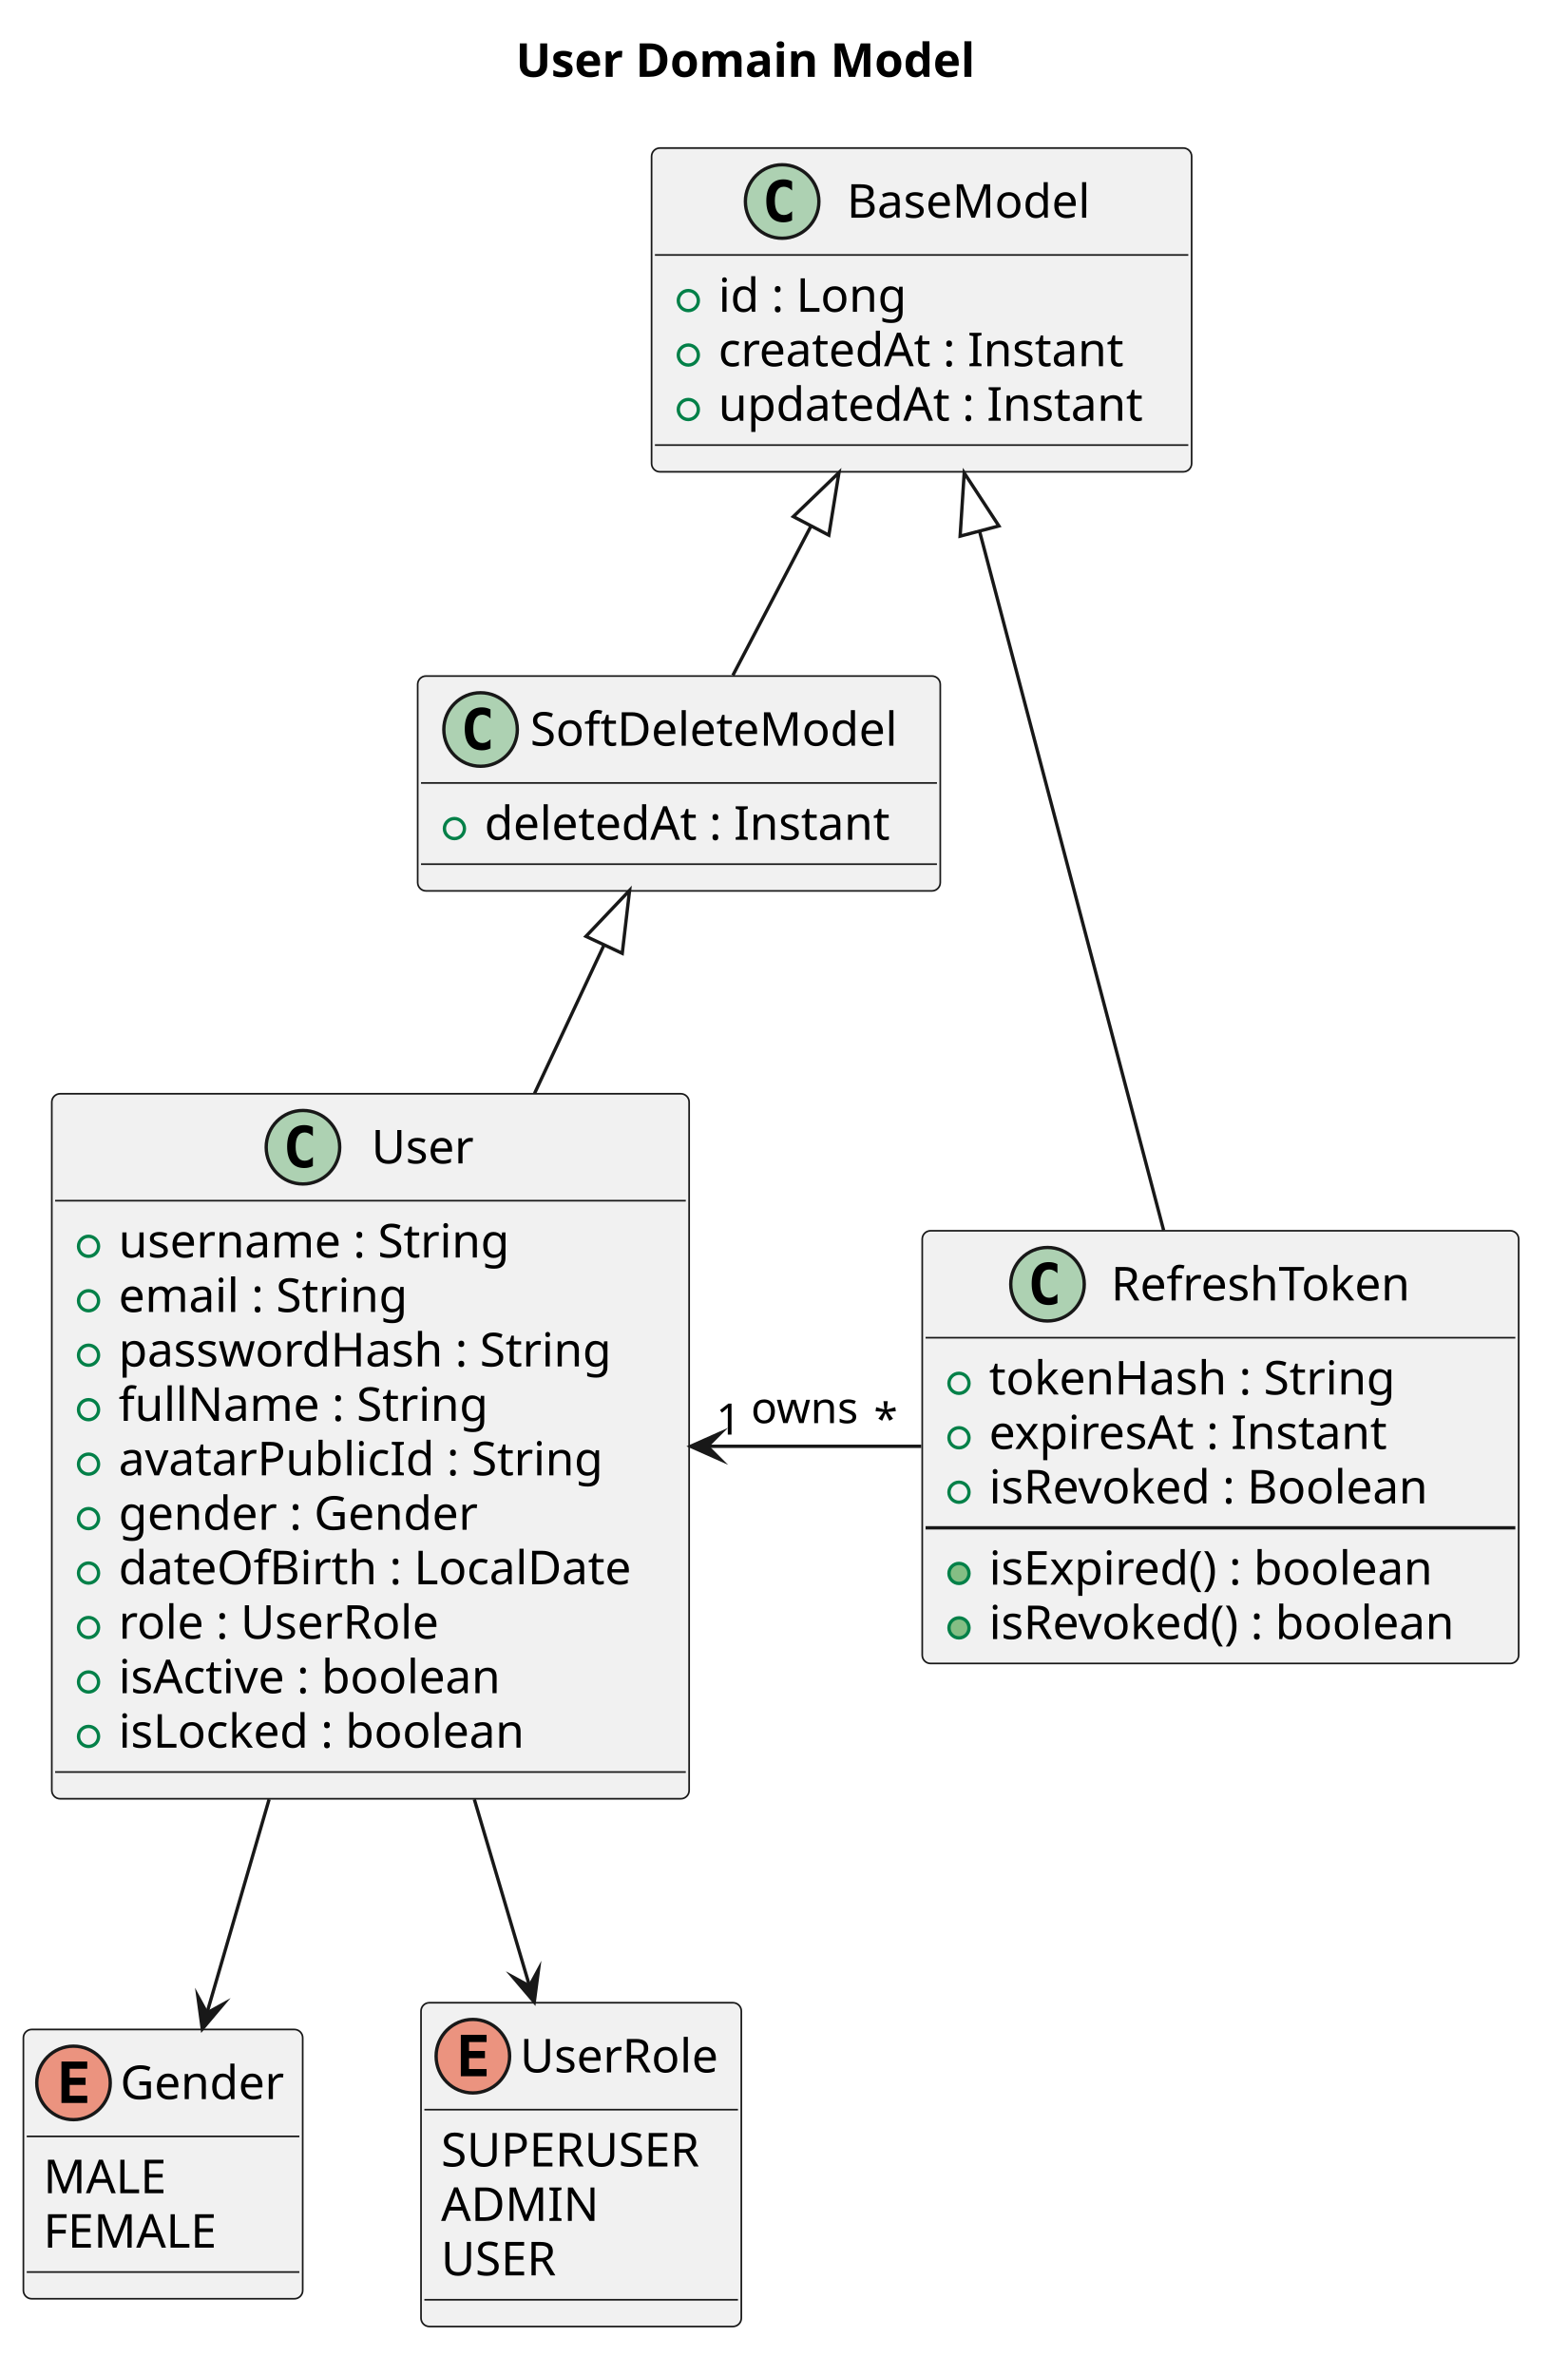
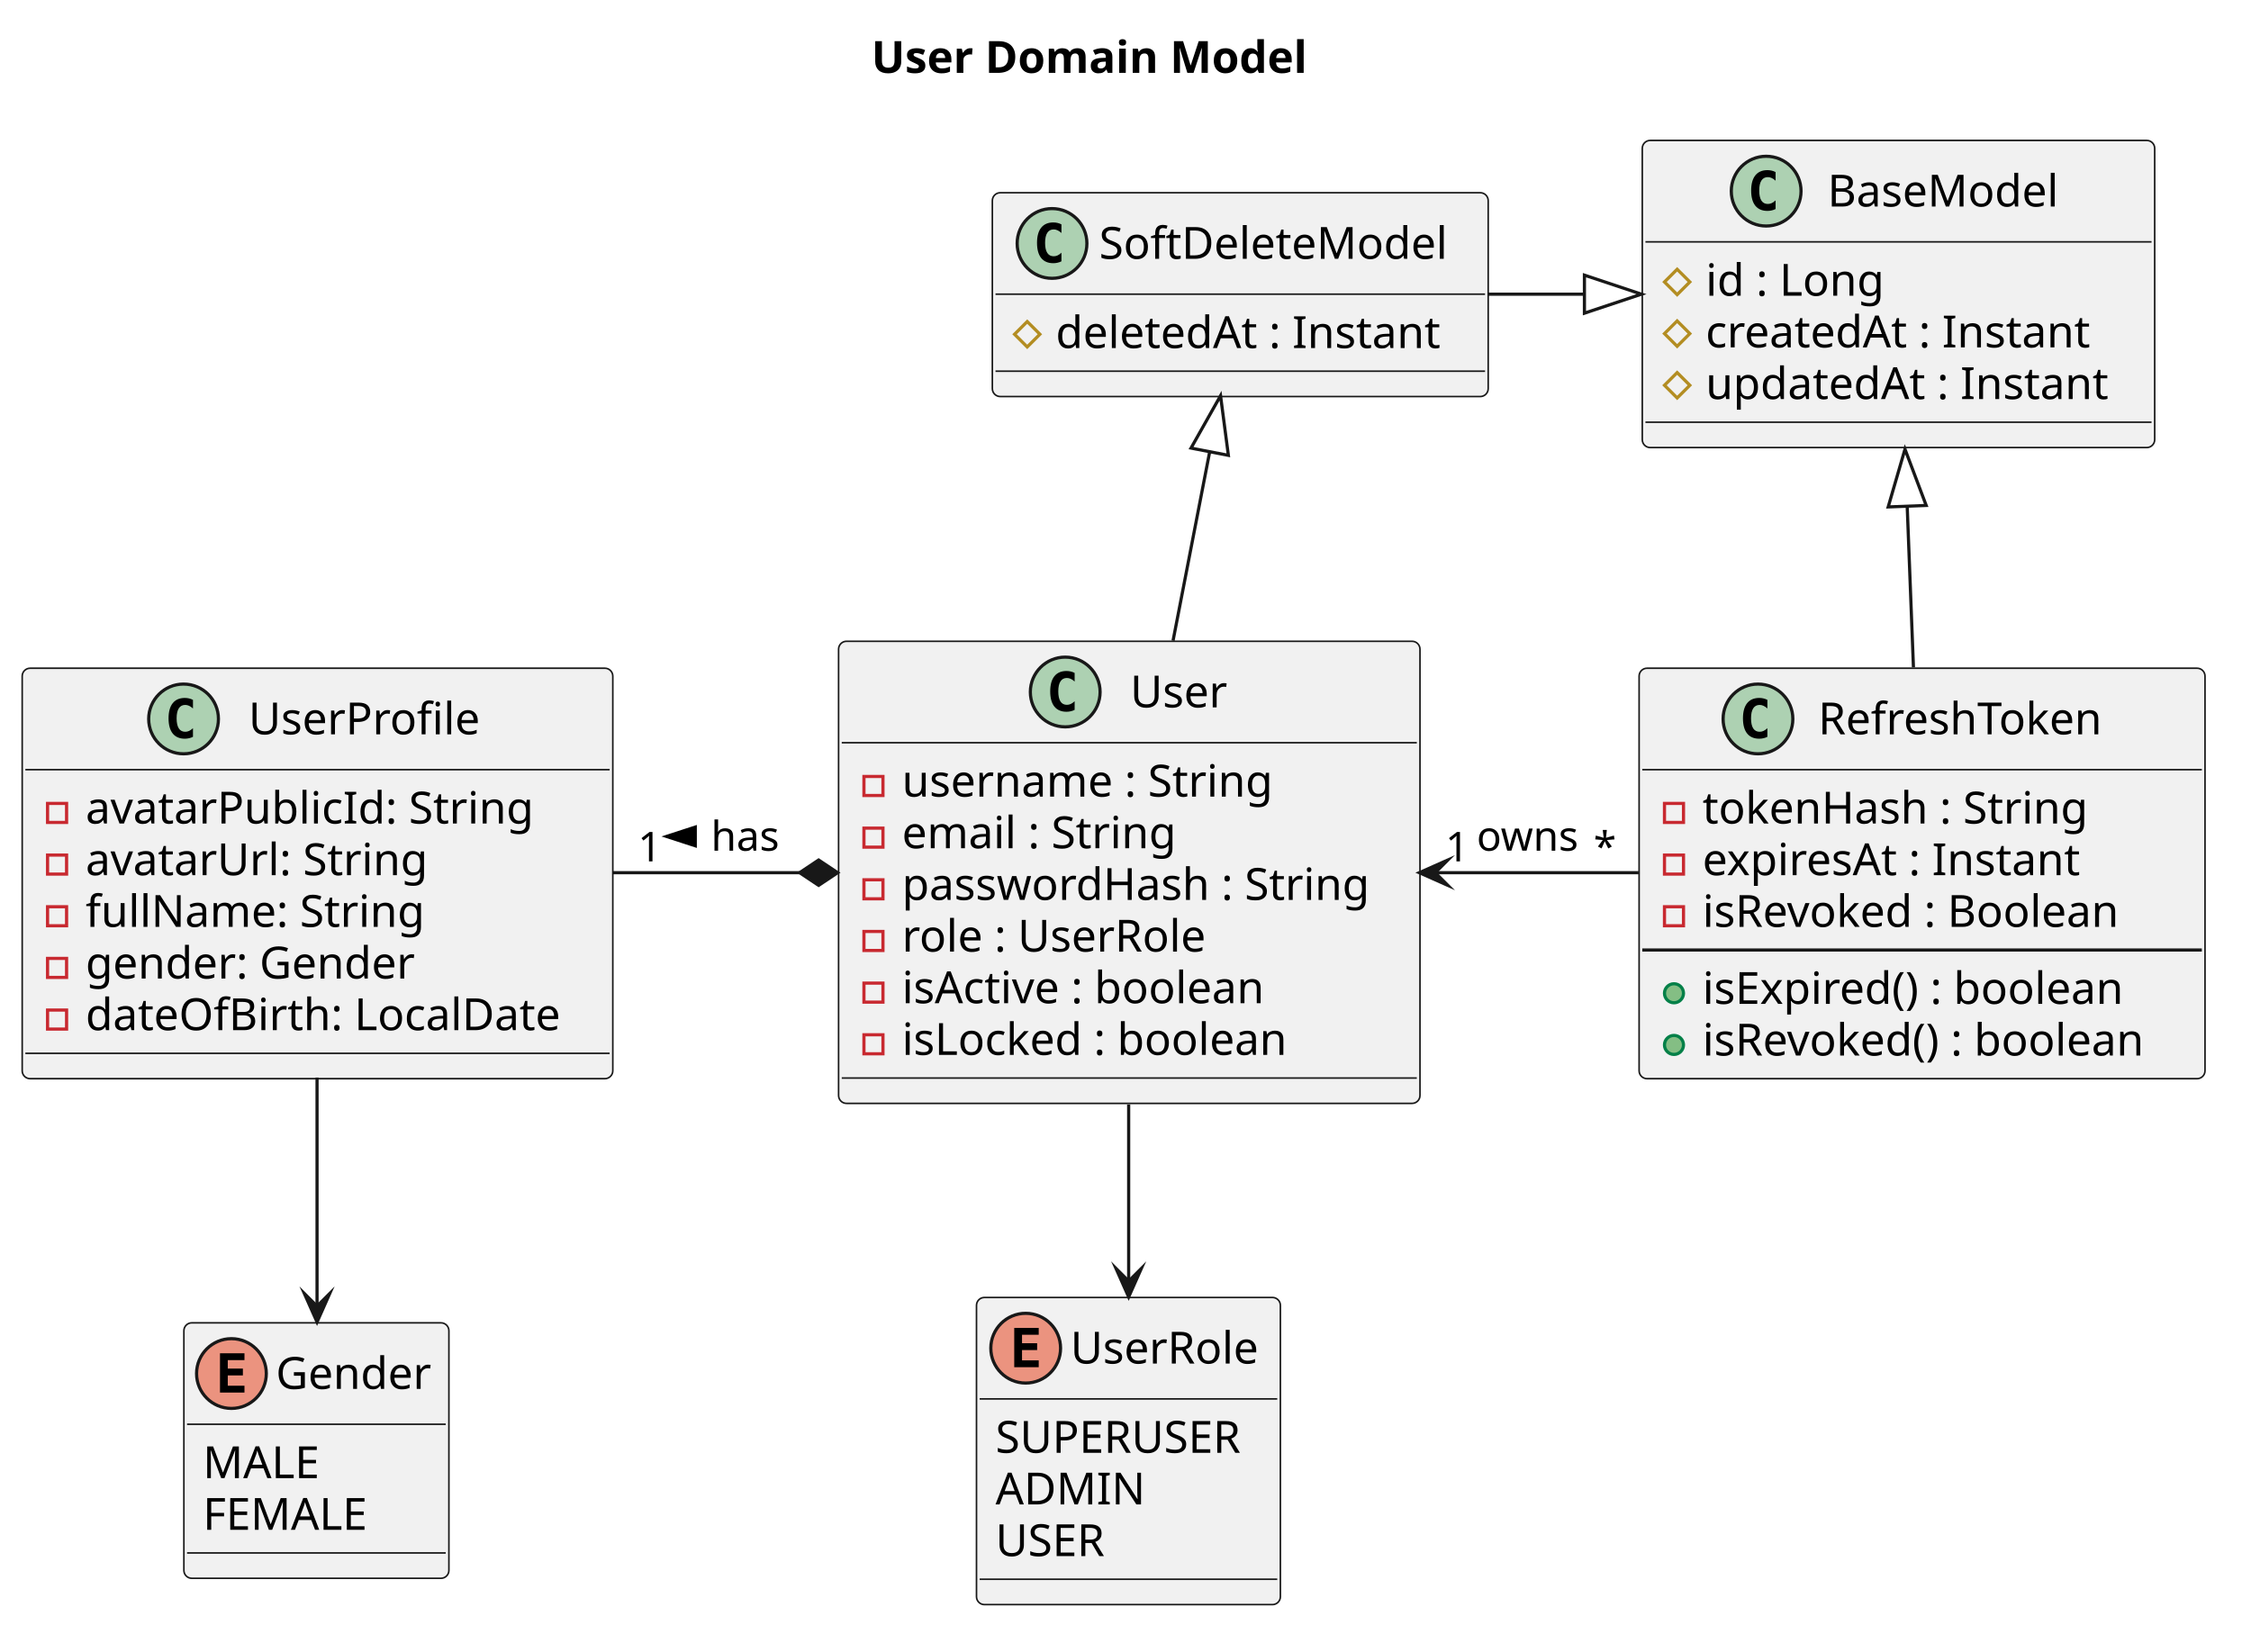
- <svg xmlns="http://www.w3.org/2000/svg" contentStyleType="text/css" data-diagram-type="CLASS" height="711px" preserveAspectRatio="none" style="width:469px;height:711px;background:#FFFFFF;" version="1.1" viewBox="0 0 469 711" width="469px" zoomAndPan="magnify">
+ <svg xmlns="http://www.w3.org/2000/svg" contentStyleType="text/css" data-diagram-type="CLASS" height="521px" preserveAspectRatio="none" style="width:710px;height:521px;background:#FFFFFF;" version="1.1" viewBox="0 0 710 521" width="710px" zoomAndPan="magnify">
  <defs />
  <g>
    <g class="title" data-source-line="1">
-       <text fill="#000000" font-family="sans-serif" font-size="14" font-weight="700" lengthAdjust="spacing" textLength="153.754" x="154.371" y="22.995">User Domain Model</text>
+       <text fill="#000000" font-family="sans-serif" font-size="14" font-weight="700" lengthAdjust="spacing" textLength="153.754" x="274.871" y="22.995">User Domain Model</text>
    </g>
    <g class="entity" data-qualified-name="BaseModel" data-source-line="3" id="ent0001">
-       <rect fill="#F1F1F1" height="96.891" rx="2.5" ry="2.5" style="stroke:#181818;stroke-width:0.5;" width="161.625" x="195" y="44.297" />
-       <ellipse cx="234.075" cy="60.297" fill="#ADD1B2" rx="11" ry="11" style="stroke:#181818;stroke-width:1;" />
-       <path d="M237.044,65.938 Q236.466,66.234 235.825,66.375 Q235.184,66.531 234.481,66.531 Q231.981,66.531 230.653,64.891 Q229.341,63.234 229.341,60.109 Q229.341,56.984 230.653,55.328 Q231.981,53.672 234.481,53.672 Q235.184,53.672 235.825,53.828 Q236.481,53.984 237.044,54.281 L237.044,57 Q236.419,56.422 235.825,56.156 Q235.231,55.875 234.606,55.875 Q233.262,55.875 232.575,56.953 Q231.887,58.016 231.887,60.109 Q231.887,62.203 232.575,63.281 Q233.262,64.344 234.606,64.344 Q235.231,64.344 235.825,64.078 Q236.419,63.797 237.044,63.219 L237.044,65.938 Z " fill="#000000" />
-       <text fill="#000000" font-family="sans-serif" font-size="14" lengthAdjust="spacing" textLength="76.125" x="253.425" y="65.144">BaseModel</text>
-       <line style="stroke:#181818;stroke-width:0.5;" x1="196" x2="355.625" y1="76.297" y2="76.297" />
-       <g data-visibility-modifier="PUBLIC_FIELD">
-         <ellipse cx="206" cy="89.945" fill="none" rx="3" ry="3" style="stroke:#038048;stroke-width:1;" />
+       <rect fill="#F1F1F1" height="96.891" rx="2.5" ry="2.5" style="stroke:#181818;stroke-width:0.5;" width="161.625" x="518" y="44.297" />
+       <ellipse cx="557.075" cy="60.297" fill="#ADD1B2" rx="11" ry="11" style="stroke:#181818;stroke-width:1;" />
+       <path d="M560.044,65.938 Q559.466,66.234 558.825,66.375 Q558.184,66.531 557.481,66.531 Q554.981,66.531 553.653,64.891 Q552.341,63.234 552.341,60.109 Q552.341,56.984 553.653,55.328 Q554.981,53.672 557.481,53.672 Q558.184,53.672 558.825,53.828 Q559.481,53.984 560.044,54.281 L560.044,57 Q559.419,56.422 558.825,56.156 Q558.231,55.875 557.606,55.875 Q556.263,55.875 555.575,56.953 Q554.888,58.016 554.888,60.109 Q554.888,62.203 555.575,63.281 Q556.263,64.344 557.606,64.344 Q558.231,64.344 558.825,64.078 Q559.419,63.797 560.044,63.219 L560.044,65.938 Z " fill="#000000" />
+       <text fill="#000000" font-family="sans-serif" font-size="14" lengthAdjust="spacing" textLength="76.125" x="576.425" y="65.144">BaseModel</text>
+       <line style="stroke:#181818;stroke-width:0.5;" x1="519" x2="678.625" y1="76.297" y2="76.297" />
+       <g data-visibility-modifier="PROTECTED_FIELD">
+         <polygon fill="none" points="529,84.945,533,88.945,529,92.945,525,88.945" style="stroke:#B38D22;stroke-width:1;stroke-linejoin:miter;stroke-miterlimit:10;" />
      </g>
-       <text fill="#000000" font-family="sans-serif" font-size="14" lengthAdjust="spacing" textLength="60.519" x="215" y="93.292">id : Long</text>
-       <g data-visibility-modifier="PUBLIC_FIELD">
-         <ellipse cx="206" cy="106.242" fill="none" rx="3" ry="3" style="stroke:#038048;stroke-width:1;" />
+       <text fill="#000000" font-family="sans-serif" font-size="14" lengthAdjust="spacing" textLength="60.519" x="538" y="93.292">id : Long</text>
+       <g data-visibility-modifier="PROTECTED_FIELD">
+         <polygon fill="none" points="529,101.242,533,105.242,529,109.242,525,105.242" style="stroke:#B38D22;stroke-width:1;stroke-linejoin:miter;stroke-miterlimit:10;" />
      </g>
-       <text fill="#000000" font-family="sans-serif" font-size="14" lengthAdjust="spacing" textLength="131.045" x="215" y="109.589">createdAt : Instant</text>
-       <g data-visibility-modifier="PUBLIC_FIELD">
-         <ellipse cx="206" cy="122.539" fill="none" rx="3" ry="3" style="stroke:#038048;stroke-width:1;" />
+       <text fill="#000000" font-family="sans-serif" font-size="14" lengthAdjust="spacing" textLength="131.045" x="538" y="109.589">createdAt : Instant</text>
+       <g data-visibility-modifier="PROTECTED_FIELD">
+         <polygon fill="none" points="529,117.539,533,121.539,529,125.539,525,121.539" style="stroke:#B38D22;stroke-width:1;stroke-linejoin:miter;stroke-miterlimit:10;" />
      </g>
-       <text fill="#000000" font-family="sans-serif" font-size="14" lengthAdjust="spacing" textLength="135.625" x="215" y="125.886">updatedAt : Instant</text>
-       <line style="stroke:#181818;stroke-width:0.5;" x1="196" x2="355.625" y1="133.188" y2="133.188" />
+       <text fill="#000000" font-family="sans-serif" font-size="14" lengthAdjust="spacing" textLength="135.625" x="538" y="125.886">updatedAt : Instant</text>
+       <line style="stroke:#181818;stroke-width:0.5;" x1="519" x2="678.625" y1="133.188" y2="133.188" />
    </g>
    <g class="entity" data-qualified-name="SoftDeleteModel" data-source-line="9" id="ent0002">
-       <rect fill="#F1F1F1" height="64.297" rx="2.5" ry="2.5" style="stroke:#181818;stroke-width:0.5;" width="156.402" x="125" y="202.297" />
-       <ellipse cx="143.825" cy="218.297" fill="#ADD1B2" rx="11" ry="11" style="stroke:#181818;stroke-width:1;" />
-       <path d="M146.793,223.938 Q146.215,224.234 145.575,224.375 Q144.934,224.531 144.231,224.531 Q141.731,224.531 140.403,222.891 Q139.09,221.234 139.09,218.109 Q139.09,214.984 140.403,213.328 Q141.731,211.672 144.231,211.672 Q144.934,211.672 145.575,211.828 Q146.231,211.984 146.793,212.281 L146.793,215 Q146.168,214.422 145.575,214.156 Q144.981,213.875 144.356,213.875 Q143.012,213.875 142.325,214.953 Q141.637,216.016 141.637,218.109 Q141.637,220.203 142.325,221.281 Q143.012,222.344 144.356,222.344 Q144.981,222.344 145.575,222.078 Q146.168,221.797 146.793,221.219 L146.793,223.938 Z " fill="#000000" />
-       <text fill="#000000" font-family="sans-serif" font-size="14" lengthAdjust="spacing" textLength="115.903" x="158.674" y="223.144">SoftDeleteModel</text>
-       <line style="stroke:#181818;stroke-width:0.5;" x1="126" x2="280.402" y1="234.297" y2="234.297" />
-       <g data-visibility-modifier="PUBLIC_FIELD">
-         <ellipse cx="136" cy="247.945" fill="none" rx="3" ry="3" style="stroke:#038048;stroke-width:1;" />
+       <rect fill="#F1F1F1" height="64.297" rx="2.5" ry="2.5" style="stroke:#181818;stroke-width:0.5;" width="156.402" x="313" y="60.797" />
+       <ellipse cx="331.825" cy="76.797" fill="#ADD1B2" rx="11" ry="11" style="stroke:#181818;stroke-width:1;" />
+       <path d="M334.793,82.438 Q334.215,82.734 333.575,82.875 Q332.934,83.031 332.231,83.031 Q329.731,83.031 328.403,81.391 Q327.09,79.734 327.09,76.609 Q327.09,73.484 328.403,71.828 Q329.731,70.172 332.231,70.172 Q332.934,70.172 333.575,70.328 Q334.231,70.484 334.793,70.781 L334.793,73.5 Q334.168,72.922 333.575,72.656 Q332.981,72.375 332.356,72.375 Q331.012,72.375 330.325,73.453 Q329.637,74.516 329.637,76.609 Q329.637,78.703 330.325,79.781 Q331.012,80.844 332.356,80.844 Q332.981,80.844 333.575,80.578 Q334.168,80.297 334.793,79.719 L334.793,82.438 Z " fill="#000000" />
+       <text fill="#000000" font-family="sans-serif" font-size="14" lengthAdjust="spacing" textLength="115.903" x="346.675" y="81.644">SoftDeleteModel</text>
+       <line style="stroke:#181818;stroke-width:0.5;" x1="314" x2="468.402" y1="92.797" y2="92.797" />
+       <g data-visibility-modifier="PROTECTED_FIELD">
+         <polygon fill="none" points="324,101.445,328,105.445,324,109.445,320,105.445" style="stroke:#B38D22;stroke-width:1;stroke-linejoin:miter;stroke-miterlimit:10;" />
      </g>
-       <text fill="#000000" font-family="sans-serif" font-size="14" lengthAdjust="spacing" textLength="130.402" x="145" y="251.292">deletedAt : Instant</text>
-       <line style="stroke:#181818;stroke-width:0.5;" x1="126" x2="280.402" y1="258.594" y2="258.594" />
+       <text fill="#000000" font-family="sans-serif" font-size="14" lengthAdjust="spacing" textLength="130.402" x="333" y="109.792">deletedAt : Instant</text>
+       <line style="stroke:#181818;stroke-width:0.5;" x1="314" x2="468.402" y1="117.094" y2="117.094" />
    </g>
    <g class="entity" data-qualified-name="User" data-source-line="13" id="ent0003">
-       <rect fill="#F1F1F1" height="210.969" rx="2.5" ry="2.5" style="stroke:#181818;stroke-width:0.5;" width="190.739" x="15.5" y="327.297" />
-       <ellipse cx="90.665" cy="343.297" fill="#ADD1B2" rx="11" ry="11" style="stroke:#181818;stroke-width:1;" />
-       <path d="M93.633,348.938 Q93.055,349.234 92.415,349.375 Q91.774,349.531 91.071,349.531 Q88.571,349.531 87.243,347.891 Q85.93,346.234 85.93,343.109 Q85.93,339.984 87.243,338.328 Q88.571,336.672 91.071,336.672 Q91.774,336.672 92.415,336.828 Q93.071,336.984 93.633,337.281 L93.633,340 Q93.008,339.422 92.415,339.156 Q91.821,338.875 91.196,338.875 Q89.852,338.875 89.165,339.953 Q88.477,341.016 88.477,343.109 Q88.477,345.203 89.165,346.281 Q89.852,347.344 91.196,347.344 Q91.821,347.344 92.415,347.078 Q93.008,346.797 93.633,346.219 L93.633,348.938 Z " fill="#000000" />
-       <text fill="#000000" font-family="sans-serif" font-size="14" lengthAdjust="spacing" textLength="31.91" x="111.165" y="348.144">User</text>
-       <line style="stroke:#181818;stroke-width:0.5;" x1="16.5" x2="205.239" y1="359.297" y2="359.297" />
-       <g data-visibility-modifier="PUBLIC_FIELD">
-         <ellipse cx="26.5" cy="372.945" fill="none" rx="3" ry="3" style="stroke:#038048;stroke-width:1;" />
+       <rect fill="#F1F1F1" height="145.781" rx="2.5" ry="2.5" style="stroke:#181818;stroke-width:0.5;" width="183.384" x="264.5" y="202.297" />
+       <ellipse cx="335.987" cy="218.297" fill="#ADD1B2" rx="11" ry="11" style="stroke:#181818;stroke-width:1;" />
+       <path d="M338.956,223.938 Q338.377,224.234 337.737,224.375 Q337.096,224.531 336.393,224.531 Q333.893,224.531 332.565,222.891 Q331.252,221.234 331.252,218.109 Q331.252,214.984 332.565,213.328 Q333.893,211.672 336.393,211.672 Q337.096,211.672 337.737,211.828 Q338.393,211.984 338.956,212.281 L338.956,215 Q338.331,214.422 337.737,214.156 Q337.143,213.875 336.518,213.875 Q335.174,213.875 334.487,214.953 Q333.799,216.016 333.799,218.109 Q333.799,220.203 334.487,221.281 Q335.174,222.344 336.518,222.344 Q337.143,222.344 337.737,222.078 Q338.331,221.797 338.956,221.219 L338.956,223.938 Z " fill="#000000" />
+       <text fill="#000000" font-family="sans-serif" font-size="14" lengthAdjust="spacing" textLength="31.91" x="356.487" y="223.144">User</text>
+       <line style="stroke:#181818;stroke-width:0.5;" x1="265.5" x2="446.884" y1="234.297" y2="234.297" />
+       <g data-visibility-modifier="PRIVATE_FIELD">
+         <rect fill="none" height="6" style="stroke:#C82930;stroke-width:1;" width="6" x="272.5" y="244.945" />
      </g>
-       <text fill="#000000" font-family="sans-serif" font-size="14" lengthAdjust="spacing" textLength="125.638" x="35.5" y="376.292">username : String</text>
-       <g data-visibility-modifier="PUBLIC_FIELD">
-         <ellipse cx="26.5" cy="389.242" fill="none" rx="3" ry="3" style="stroke:#038048;stroke-width:1;" />
+       <text fill="#000000" font-family="sans-serif" font-size="14" lengthAdjust="spacing" textLength="125.638" x="284.5" y="251.292">username : String</text>
+       <g data-visibility-modifier="PRIVATE_FIELD">
+         <rect fill="none" height="6" style="stroke:#C82930;stroke-width:1;" width="6" x="272.5" y="261.242" />
      </g>
-       <text fill="#000000" font-family="sans-serif" font-size="14" lengthAdjust="spacing" textLength="94.008" x="35.5" y="392.589">email : String</text>
-       <g data-visibility-modifier="PUBLIC_FIELD">
-         <ellipse cx="26.5" cy="405.539" fill="none" rx="3" ry="3" style="stroke:#038048;stroke-width:1;" />
+       <text fill="#000000" font-family="sans-serif" font-size="14" lengthAdjust="spacing" textLength="94.008" x="284.5" y="267.589">email : String</text>
+       <g data-visibility-modifier="PRIVATE_FIELD">
+         <rect fill="none" height="6" style="stroke:#C82930;stroke-width:1;" width="6" x="272.5" y="277.539" />
      </g>
-       <text fill="#000000" font-family="sans-serif" font-size="14" lengthAdjust="spacing" textLength="157.384" x="35.5" y="408.886">passwordHash : String</text>
-       <g data-visibility-modifier="PUBLIC_FIELD">
-         <ellipse cx="26.5" cy="421.836" fill="none" rx="3" ry="3" style="stroke:#038048;stroke-width:1;" />
+       <text fill="#000000" font-family="sans-serif" font-size="14" lengthAdjust="spacing" textLength="157.384" x="284.5" y="283.886">passwordHash : String</text>
+       <g data-visibility-modifier="PRIVATE_FIELD">
+         <rect fill="none" height="6" style="stroke:#C82930;stroke-width:1;" width="6" x="272.5" y="293.836" />
      </g>
-       <text fill="#000000" font-family="sans-serif" font-size="14" lengthAdjust="spacing" textLength="118.282" x="35.5" y="425.183">fullName : String</text>
-       <g data-visibility-modifier="PUBLIC_FIELD">
-         <ellipse cx="26.5" cy="438.133" fill="none" rx="3" ry="3" style="stroke:#038048;stroke-width:1;" />
+       <text fill="#000000" font-family="sans-serif" font-size="14" lengthAdjust="spacing" textLength="103.147" x="284.5" y="300.183">role : UserRole</text>
+       <g data-visibility-modifier="PRIVATE_FIELD">
+         <rect fill="none" height="6" style="stroke:#C82930;stroke-width:1;" width="6" x="272.5" y="310.133" />
      </g>
-       <text fill="#000000" font-family="sans-serif" font-size="14" lengthAdjust="spacing" textLength="155.36" x="35.5" y="441.479">avatarPublicId : String</text>
-       <g data-visibility-modifier="PUBLIC_FIELD">
-         <ellipse cx="26.5" cy="454.43" fill="none" rx="3" ry="3" style="stroke:#038048;stroke-width:1;" />
+       <text fill="#000000" font-family="sans-serif" font-size="14" lengthAdjust="spacing" textLength="124.325" x="284.5" y="316.479">isActive : boolean</text>
+       <g data-visibility-modifier="PRIVATE_FIELD">
+         <rect fill="none" height="6" style="stroke:#C82930;stroke-width:1;" width="6" x="272.5" y="326.43" />
      </g>
-       <text fill="#000000" font-family="sans-serif" font-size="14" lengthAdjust="spacing" textLength="114.837" x="35.5" y="457.776">gender : Gender</text>
-       <g data-visibility-modifier="PUBLIC_FIELD">
-         <ellipse cx="26.5" cy="470.727" fill="none" rx="3" ry="3" style="stroke:#038048;stroke-width:1;" />
+       <text fill="#000000" font-family="sans-serif" font-size="14" lengthAdjust="spacing" textLength="130.443" x="284.5" y="332.776">isLocked : boolean</text>
+       <line style="stroke:#181818;stroke-width:0.5;" x1="265.5" x2="446.884" y1="340.078" y2="340.078" />
+     </g>
+     <g class="entity" data-qualified-name="UserProfile" data-source-line="22" id="ent0004">
+       <rect fill="#F1F1F1" height="129.484" rx="2.5" ry="2.5" style="stroke:#181818;stroke-width:0.5;" width="186.289" x="7" y="210.797" />
+       <ellipse cx="57.897" cy="226.797" fill="#ADD1B2" rx="11" ry="11" style="stroke:#181818;stroke-width:1;" />
+       <path d="M60.866,232.438 Q60.288,232.734 59.647,232.875 Q59.006,233.031 58.303,233.031 Q55.803,233.031 54.475,231.391 Q53.163,229.734 53.163,226.609 Q53.163,223.484 54.475,221.828 Q55.803,220.172 58.303,220.172 Q59.006,220.172 59.647,220.328 Q60.303,220.484 60.866,220.781 L60.866,223.5 Q60.241,222.922 59.647,222.656 Q59.053,222.375 58.428,222.375 Q57.084,222.375 56.397,223.453 Q55.709,224.516 55.709,226.609 Q55.709,228.703 56.397,229.781 Q57.084,230.844 58.428,230.844 Q59.053,230.844 59.647,230.578 Q60.241,230.297 60.866,229.719 L60.866,232.438 Z " fill="#000000" />
+       <text fill="#000000" font-family="sans-serif" font-size="14" lengthAdjust="spacing" textLength="75.995" x="78.397" y="231.644">UserProfile</text>
+       <line style="stroke:#181818;stroke-width:0.5;" x1="8" x2="192.289" y1="242.797" y2="242.797" />
+       <g data-visibility-modifier="PRIVATE_FIELD">
+         <rect fill="none" height="6" style="stroke:#C82930;stroke-width:1;" width="6" x="15" y="253.445" />
      </g>
-       <text fill="#000000" font-family="sans-serif" font-size="14" lengthAdjust="spacing" textLength="164.739" x="35.5" y="474.073">dateOfBirth : LocalDate</text>
-       <g data-visibility-modifier="PUBLIC_FIELD">
-         <ellipse cx="26.5" cy="487.023" fill="none" rx="3" ry="3" style="stroke:#038048;stroke-width:1;" />
+       <text fill="#000000" font-family="sans-serif" font-size="14" lengthAdjust="spacing" textLength="150.91" x="27" y="259.792">avatarPublicId: String</text>
+       <g data-visibility-modifier="PRIVATE_FIELD">
+         <rect fill="none" height="6" style="stroke:#C82930;stroke-width:1;" width="6" x="15" y="269.742" />
      </g>
-       <text fill="#000000" font-family="sans-serif" font-size="14" lengthAdjust="spacing" textLength="103.147" x="35.5" y="490.37">role : UserRole</text>
-       <g data-visibility-modifier="PUBLIC_FIELD">
-         <ellipse cx="26.5" cy="503.32" fill="none" rx="3" ry="3" style="stroke:#038048;stroke-width:1;" />
+       <text fill="#000000" font-family="sans-serif" font-size="14" lengthAdjust="spacing" textLength="116.108" x="27" y="276.089">avatarUrl: String</text>
+       <g data-visibility-modifier="PRIVATE_FIELD">
+         <rect fill="none" height="6" style="stroke:#C82930;stroke-width:1;" width="6" x="15" y="286.039" />
      </g>
-       <text fill="#000000" font-family="sans-serif" font-size="14" lengthAdjust="spacing" textLength="124.325" x="35.5" y="506.667">isActive : boolean</text>
-       <g data-visibility-modifier="PUBLIC_FIELD">
-         <ellipse cx="26.5" cy="519.617" fill="none" rx="3" ry="3" style="stroke:#038048;stroke-width:1;" />
+       <text fill="#000000" font-family="sans-serif" font-size="14" lengthAdjust="spacing" textLength="113.832" x="27" y="292.386">fullName: String</text>
+       <g data-visibility-modifier="PRIVATE_FIELD">
+         <rect fill="none" height="6" style="stroke:#C82930;stroke-width:1;" width="6" x="15" y="302.336" />
      </g>
-       <text fill="#000000" font-family="sans-serif" font-size="14" lengthAdjust="spacing" textLength="130.443" x="35.5" y="522.964">isLocked : boolean</text>
-       <line style="stroke:#181818;stroke-width:0.5;" x1="16.5" x2="205.239" y1="530.266" y2="530.266" />
+       <text fill="#000000" font-family="sans-serif" font-size="14" lengthAdjust="spacing" textLength="110.387" x="27" y="308.683">gender: Gender</text>
+       <g data-visibility-modifier="PRIVATE_FIELD">
+         <rect fill="none" height="6" style="stroke:#C82930;stroke-width:1;" width="6" x="15" y="318.633" />
+       </g>
+       <text fill="#000000" font-family="sans-serif" font-size="14" lengthAdjust="spacing" textLength="160.289" x="27" y="324.979">dateOfBirth: LocalDate</text>
+       <line style="stroke:#181818;stroke-width:0.5;" x1="8" x2="192.289" y1="332.281" y2="332.281" />
    </g>
-     <g class="entity" data-qualified-name="RefreshToken" data-source-line="26" id="ent0004">
-       <rect fill="#F1F1F1" height="129.484" rx="2.5" ry="2.5" style="stroke:#181818;stroke-width:0.5;" width="178.496" x="276" y="368.297" />
-       <ellipse cx="313.491" cy="384.297" fill="#ADD1B2" rx="11" ry="11" style="stroke:#181818;stroke-width:1;" />
-       <path d="M316.459,389.938 Q315.881,390.234 315.241,390.375 Q314.6,390.531 313.897,390.531 Q311.397,390.531 310.069,388.891 Q308.756,387.234 308.756,384.109 Q308.756,380.984 310.069,379.328 Q311.397,377.672 313.897,377.672 Q314.6,377.672 315.241,377.828 Q315.897,377.984 316.459,378.281 L316.459,381 Q315.834,380.422 315.241,380.156 Q314.647,379.875 314.022,379.875 Q312.678,379.875 311.991,380.953 Q311.303,382.016 311.303,384.109 Q311.303,386.203 311.991,387.281 Q312.678,388.344 314.022,388.344 Q314.647,388.344 315.241,388.078 Q315.834,387.797 316.459,387.219 L316.459,389.938 Z " fill="#000000" />
-       <text fill="#000000" font-family="sans-serif" font-size="14" lengthAdjust="spacing" textLength="96.517" x="332.489" y="389.144">RefreshToken</text>
-       <line style="stroke:#181818;stroke-width:0.5;" x1="277" x2="453.496" y1="400.297" y2="400.297" />
-       <g data-visibility-modifier="PUBLIC_FIELD">
-         <ellipse cx="287" cy="413.945" fill="none" rx="3" ry="3" style="stroke:#038048;stroke-width:1;" />
+     <g class="entity" data-qualified-name="RefreshToken" data-source-line="30" id="ent0005">
+       <rect fill="#F1F1F1" height="129.484" rx="2.5" ry="2.5" style="stroke:#181818;stroke-width:0.5;" width="178.496" x="517" y="210.797" />
+       <ellipse cx="554.491" cy="226.797" fill="#ADD1B2" rx="11" ry="11" style="stroke:#181818;stroke-width:1;" />
+       <path d="M557.46,232.438 Q556.881,232.734 556.241,232.875 Q555.6,233.031 554.897,233.031 Q552.397,233.031 551.069,231.391 Q549.756,229.734 549.756,226.609 Q549.756,223.484 551.069,221.828 Q552.397,220.172 554.897,220.172 Q555.6,220.172 556.241,220.328 Q556.897,220.484 557.46,220.781 L557.46,223.5 Q556.835,222.922 556.241,222.656 Q555.647,222.375 555.022,222.375 Q553.678,222.375 552.991,223.453 Q552.303,224.516 552.303,226.609 Q552.303,228.703 552.991,229.781 Q553.678,230.844 555.022,230.844 Q555.647,230.844 556.241,230.578 Q556.835,230.297 557.46,229.719 L557.46,232.438 Z " fill="#000000" />
+       <text fill="#000000" font-family="sans-serif" font-size="14" lengthAdjust="spacing" textLength="96.517" x="573.489" y="231.644">RefreshToken</text>
+       <line style="stroke:#181818;stroke-width:0.5;" x1="518" x2="694.496" y1="242.797" y2="242.797" />
+       <g data-visibility-modifier="PRIVATE_FIELD">
+         <rect fill="none" height="6" style="stroke:#C82930;stroke-width:1;" width="6" x="525" y="253.445" />
      </g>
-       <text fill="#000000" font-family="sans-serif" font-size="14" lengthAdjust="spacing" textLength="130.32" x="296" y="417.292">tokenHash : String</text>
-       <g data-visibility-modifier="PUBLIC_FIELD">
-         <ellipse cx="287" cy="430.242" fill="none" rx="3" ry="3" style="stroke:#038048;stroke-width:1;" />
+       <text fill="#000000" font-family="sans-serif" font-size="14" lengthAdjust="spacing" textLength="130.32" x="537" y="259.792">tokenHash : String</text>
+       <g data-visibility-modifier="PRIVATE_FIELD">
+         <rect fill="none" height="6" style="stroke:#C82930;stroke-width:1;" width="6" x="525" y="269.742" />
      </g>
-       <text fill="#000000" font-family="sans-serif" font-size="14" lengthAdjust="spacing" textLength="128.748" x="296" y="433.589">expiresAt : Instant</text>
-       <g data-visibility-modifier="PUBLIC_FIELD">
-         <ellipse cx="287" cy="446.539" fill="none" rx="3" ry="3" style="stroke:#038048;stroke-width:1;" />
+       <text fill="#000000" font-family="sans-serif" font-size="14" lengthAdjust="spacing" textLength="128.748" x="537" y="276.089">expiresAt : Instant</text>
+       <g data-visibility-modifier="PRIVATE_FIELD">
+         <rect fill="none" height="6" style="stroke:#C82930;stroke-width:1;" width="6" x="525" y="286.039" />
      </g>
-       <text fill="#000000" font-family="sans-serif" font-size="14" lengthAdjust="spacing" textLength="142.29" x="296" y="449.886">isRevoked : Boolean</text>
-       <line style="stroke:#181818;stroke-width:1;" x1="277" x2="453.496" y1="457.188" y2="457.188" />
+       <text fill="#000000" font-family="sans-serif" font-size="14" lengthAdjust="spacing" textLength="142.29" x="537" y="292.386">isRevoked : Boolean</text>
+       <line style="stroke:#181818;stroke-width:1;" x1="518" x2="694.496" y1="299.688" y2="299.688" />
      <g data-visibility-modifier="PUBLIC_METHOD">
-         <ellipse cx="287" cy="470.836" fill="#84BE84" rx="3" ry="3" style="stroke:#038048;stroke-width:1;" />
+         <ellipse cx="528" cy="313.336" fill="#84BE84" rx="3" ry="3" style="stroke:#038048;stroke-width:1;" />
      </g>
-       <text fill="#000000" font-family="sans-serif" font-size="14" lengthAdjust="spacing" textLength="144.86" x="296" y="474.183">isExpired() : boolean</text>
+       <text fill="#000000" font-family="sans-serif" font-size="14" lengthAdjust="spacing" textLength="144.86" x="537" y="316.683">isExpired() : boolean</text>
      <g data-visibility-modifier="PUBLIC_METHOD">
-         <ellipse cx="287" cy="487.133" fill="#84BE84" rx="3" ry="3" style="stroke:#038048;stroke-width:1;" />
+         <ellipse cx="528" cy="329.633" fill="#84BE84" rx="3" ry="3" style="stroke:#038048;stroke-width:1;" />
      </g>
-       <text fill="#000000" font-family="sans-serif" font-size="14" lengthAdjust="spacing" textLength="152.496" x="296" y="490.479">isRevoked() : boolean</text>
+       <text fill="#000000" font-family="sans-serif" font-size="14" lengthAdjust="spacing" textLength="152.496" x="537" y="332.979">isRevoked() : boolean</text>
    </g>
-     <g class="entity" data-qualified-name="Gender" data-source-line="35" id="ent0005">
-       <rect fill="#F1F1F1" height="80.594" rx="2.5" ry="2.5" style="stroke:#181818;stroke-width:0.5;" width="83.591" x="7" y="607.297" />
-       <ellipse cx="22" cy="623.297" fill="#EB937F" rx="11" ry="11" style="stroke:#181818;stroke-width:1;" />
-       <path d="M26.109,629.297 L18.391,629.297 L18.391,616.906 L26.109,616.906 L26.109,619.062 L20.844,619.062 L20.844,621.734 L25.609,621.734 L25.609,623.891 L20.844,623.891 L20.844,627.141 L26.109,627.141 L26.109,629.297 Z " fill="#000000" />
-       <text fill="#000000" font-family="sans-serif" font-size="14" lengthAdjust="spacing" textLength="51.591" x="36" y="628.144">Gender</text>
-       <line style="stroke:#181818;stroke-width:0.5;" x1="8" x2="89.591" y1="639.297" y2="639.297" />
-       <text fill="#000000" font-family="sans-serif" font-size="14" lengthAdjust="spacing" textLength="38.302" x="13" y="656.292">MALE</text>
-       <text fill="#000000" font-family="sans-serif" font-size="14" lengthAdjust="spacing" textLength="55.2" x="13" y="672.589">FEMALE</text>
-       <line style="stroke:#181818;stroke-width:0.5;" x1="8" x2="89.591" y1="679.891" y2="679.891" />
+     <g class="entity" data-qualified-name="Gender" data-source-line="39" id="ent0006">
+       <rect fill="#F1F1F1" height="80.594" rx="2.5" ry="2.5" style="stroke:#181818;stroke-width:0.5;" width="83.591" x="58" y="417.297" />
+       <ellipse cx="73" cy="433.297" fill="#EB937F" rx="11" ry="11" style="stroke:#181818;stroke-width:1;" />
+       <path d="M77.109,439.297 L69.391,439.297 L69.391,426.906 L77.109,426.906 L77.109,429.062 L71.844,429.062 L71.844,431.734 L76.609,431.734 L76.609,433.891 L71.844,433.891 L71.844,437.141 L77.109,437.141 L77.109,439.297 Z " fill="#000000" />
+       <text fill="#000000" font-family="sans-serif" font-size="14" lengthAdjust="spacing" textLength="51.591" x="87" y="438.144">Gender</text>
+       <line style="stroke:#181818;stroke-width:0.5;" x1="59" x2="140.591" y1="449.297" y2="449.297" />
+       <text fill="#000000" font-family="sans-serif" font-size="14" lengthAdjust="spacing" textLength="38.302" x="64" y="466.292">MALE</text>
+       <text fill="#000000" font-family="sans-serif" font-size="14" lengthAdjust="spacing" textLength="55.2" x="64" y="482.589">FEMALE</text>
+       <line style="stroke:#181818;stroke-width:0.5;" x1="59" x2="140.591" y1="489.891" y2="489.891" />
    </g>
-     <g class="entity" data-qualified-name="UserRole" data-source-line="40" id="ent0006">
-       <rect fill="#F1F1F1" height="96.891" rx="2.5" ry="2.5" style="stroke:#181818;stroke-width:0.5;" width="95.856" x="126" y="599.297" />
-       <ellipse cx="141.518" cy="615.297" fill="#EB937F" rx="11" ry="11" style="stroke:#181818;stroke-width:1;" />
-       <path d="M145.627,621.297 L137.908,621.297 L137.908,608.906 L145.627,608.906 L145.627,611.062 L140.361,611.062 L140.361,613.734 L145.127,613.734 L145.127,615.891 L140.361,615.891 L140.361,619.141 L145.627,619.141 L145.627,621.297 Z " fill="#000000" />
-       <text fill="#000000" font-family="sans-serif" font-size="14" lengthAdjust="spacing" textLength="62.706" x="155.633" y="620.144">UserRole</text>
-       <line style="stroke:#181818;stroke-width:0.5;" x1="127" x2="220.856" y1="631.297" y2="631.297" />
-       <text fill="#000000" font-family="sans-serif" font-size="14" lengthAdjust="spacing" textLength="83.856" x="132" y="648.292">SUPERUSER</text>
-       <text fill="#000000" font-family="sans-serif" font-size="14" lengthAdjust="spacing" textLength="47.038" x="132" y="664.589">ADMIN</text>
-       <text fill="#000000" font-family="sans-serif" font-size="14" lengthAdjust="spacing" textLength="37.707" x="132" y="680.886">USER</text>
-       <line style="stroke:#181818;stroke-width:0.5;" x1="127" x2="220.856" y1="688.188" y2="688.188" />
+     <g class="entity" data-qualified-name="UserRole" data-source-line="44" id="ent0007">
+       <rect fill="#F1F1F1" height="96.891" rx="2.5" ry="2.5" style="stroke:#181818;stroke-width:0.5;" width="95.856" x="308" y="409.297" />
+       <ellipse cx="323.518" cy="425.297" fill="#EB937F" rx="11" ry="11" style="stroke:#181818;stroke-width:1;" />
+       <path d="M327.627,431.297 L319.908,431.297 L319.908,418.906 L327.627,418.906 L327.627,421.062 L322.361,421.062 L322.361,423.734 L327.127,423.734 L327.127,425.891 L322.361,425.891 L322.361,429.141 L327.627,429.141 L327.627,431.297 Z " fill="#000000" />
+       <text fill="#000000" font-family="sans-serif" font-size="14" lengthAdjust="spacing" textLength="62.706" x="337.633" y="430.144">UserRole</text>
+       <line style="stroke:#181818;stroke-width:0.5;" x1="309" x2="402.856" y1="441.297" y2="441.297" />
+       <text fill="#000000" font-family="sans-serif" font-size="14" lengthAdjust="spacing" textLength="83.856" x="314" y="458.292">SUPERUSER</text>
+       <text fill="#000000" font-family="sans-serif" font-size="14" lengthAdjust="spacing" textLength="47.038" x="314" y="474.589">ADMIN</text>
+       <text fill="#000000" font-family="sans-serif" font-size="14" lengthAdjust="spacing" textLength="37.707" x="314" y="490.886">USER</text>
+       <line style="stroke:#181818;stroke-width:0.5;" x1="309" x2="402.856" y1="498.188" y2="498.188" />
    </g>
-     <g class="link" data-entity-1="ent0001" data-entity-2="ent0002" data-link-type="extension" data-source-line="46" id="lnk7">
-       <path codeLine="46" d="M242.736,157.366 C232.246,177.416 228.68,184.237 219.33,202.087" fill="none" id="BaseModel-backto-SoftDeleteModel" style="stroke:#181818;stroke-width:1;" />
-       <polygon fill="none" points="251.08,141.417,237.419,154.584,248.052,160.147,251.08,141.417" style="stroke:#181818;stroke-width:1;stroke-linejoin:miter;stroke-miterlimit:10;" />
+     <g class="link" data-entity-1="ent0002" data-entity-2="ent0001" data-link-type="extension" data-source-line="50" id="lnk9">
+       <path codeLine="50" d="M469.41,92.797 C485.52,92.797 483.64,92.797 499.75,92.797" fill="none" id="SoftDeleteModel-to-BaseModel" style="stroke:#181818;stroke-width:1;" />
+       <polygon fill="none" points="517.75,92.797,499.75,86.797,499.75,98.797,517.75,92.797" style="stroke:#181818;stroke-width:1;stroke-linejoin:miter;stroke-miterlimit:10;" />
    </g>
-     <g class="link" data-entity-1="ent0002" data-entity-2="ent0003" data-link-type="extension" data-source-line="47" id="lnk8">
-       <path codeLine="47" d="M180.789,282.739 C172.939,299.509 170.37,304.977 159.98,327.187" fill="none" id="SoftDeleteModel-backto-User" style="stroke:#181818;stroke-width:1;" />
-       <polygon fill="none" points="188.42,266.437,175.355,280.195,186.223,285.283,188.42,266.437" style="stroke:#181818;stroke-width:1;stroke-linejoin:miter;stroke-miterlimit:10;" />
+     <g class="link" data-entity-1="ent0002" data-entity-2="ent0003" data-link-type="extension" data-source-line="51" id="lnk10">
+       <path codeLine="51" d="M381.557,142.498 C377.437,163.768 375.21,175.217 370,202.107" fill="none" id="SoftDeleteModel-backto-User" style="stroke:#181818;stroke-width:1;" />
+       <polygon fill="none" points="384.98,124.827,375.666,141.357,387.447,143.639,384.98,124.827" style="stroke:#181818;stroke-width:1;stroke-linejoin:miter;stroke-miterlimit:10;" />
    </g>
-     <g class="link" data-entity-1="ent0001" data-entity-2="ent0004" data-link-type="extension" data-source-line="49" id="lnk9">
-       <path codeLine="49" d="M293.144,158.913 C308.764,218.233 330.9,302.297 348.25,368.187" fill="none" id="BaseModel-backto-RefreshToken" style="stroke:#181818;stroke-width:1;" />
-       <polygon fill="none" points="288.56,141.507,287.341,160.441,298.946,157.386,288.56,141.507" style="stroke:#181818;stroke-width:1;stroke-linejoin:miter;stroke-miterlimit:10;" />
+     <g class="link" data-entity-1="ent0001" data-entity-2="ent0005" data-link-type="extension" data-source-line="53" id="lnk11">
+       <path codeLine="53" d="M601.559,159.683 C602.379,180.773 602.65,187.877 603.53,210.527" fill="none" id="BaseModel-backto-RefreshToken" style="stroke:#181818;stroke-width:1;" />
+       <polygon fill="none" points="600.86,141.697,595.564,159.916,607.555,159.45,600.86,141.697" style="stroke:#181818;stroke-width:1;stroke-linejoin:miter;stroke-miterlimit:10;" />
    </g>
-     <g class="link" data-entity-1="ent0003" data-entity-2="ent0005" data-link-type="dependency" data-source-line="51" id="lnk10">
-       <path codeLine="51" d="M80.54,538.427 C73.41,562.937 67.638,582.786 61.938,602.366" fill="none" id="User-to-Gender" style="stroke:#181818;stroke-width:1;" />
-       <polygon fill="#181818" points="60.54,607.167,66.896,599.644,61.938,602.366,59.215,597.408,60.54,607.167" style="stroke:#181818;stroke-width:1;stroke-linejoin:miter;stroke-miterlimit:10;" />
+     <g class="link" data-entity-1="ent0004" data-entity-2="ent0006" data-link-type="dependency" data-source-line="55" id="lnk12">
+       <path codeLine="55" d="M100,339.937 C100,365.617 100,389.447 100,412.057" fill="none" id="UserProfile-to-Gender" style="stroke:#181818;stroke-width:1;" />
+       <polygon fill="#181818" points="100,417.057,104,408.057,100,412.057,96,408.057,100,417.057" style="stroke:#181818;stroke-width:1;stroke-linejoin:miter;stroke-miterlimit:10;" />
    </g>
-     <g class="link" data-entity-1="ent0003" data-entity-2="ent0006" data-link-type="dependency" data-source-line="52" id="lnk11">
-       <path codeLine="52" d="M141.95,538.427 C148.23,559.677 153.133,576.232 158.473,594.302" fill="none" id="User-to-UserRole" style="stroke:#181818;stroke-width:1;" />
-       <polygon fill="#181818" points="159.89,599.097,161.175,589.332,158.473,594.302,153.503,591.6,159.89,599.097" style="stroke:#181818;stroke-width:1;stroke-linejoin:miter;stroke-miterlimit:10;" />
+     <g class="link" data-entity-1="ent0003" data-entity-2="ent0007" data-link-type="dependency" data-source-line="56" id="lnk13">
+       <path codeLine="56" d="M356,348.417 C356,368.837 356,385.557 356,404.147" fill="none" id="User-to-UserRole" style="stroke:#181818;stroke-width:1;" />
+       <polygon fill="#181818" points="356,409.147,360,400.147,356,404.147,352,400.147,356,409.147" style="stroke:#181818;stroke-width:1;stroke-linejoin:miter;stroke-miterlimit:10;" />
    </g>
-     <g class="link" data-entity-1="ent0003" data-entity-2="ent0004" data-link-type="dependency" data-source-line="54" id="lnk12">
-       <path codeLine="54" d="M211.66,432.797 C234.31,432.797 253.36,432.797 275.71,432.797" fill="none" id="User-backto-RefreshToken" style="stroke:#181818;stroke-width:1;" />
-       <polygon fill="#181818" points="206.66,432.797,215.66,436.797,211.66,432.797,215.66,428.797,206.66,432.797" style="stroke:#181818;stroke-width:1;stroke-linejoin:miter;stroke-miterlimit:10;" />
-       <text fill="#000000" font-family="sans-serif" font-size="13" lengthAdjust="spacing" textLength="33.598" x="224.75" y="425.864">owns</text>
-       <text fill="#000000" font-family="sans-serif" font-size="13" lengthAdjust="spacing" textLength="8.271" x="214.311" y="429.296">1</text>
-       <text fill="#000000" font-family="sans-serif" font-size="13" lengthAdjust="spacing" textLength="6.5" x="261.491" y="429.18">*</text>
+     <g class="link" data-entity-1="ent0004" data-entity-2="ent0003" data-link-type="composition" data-source-line="57" id="lnk15">
+       <path codeLine="57" d="M193.15,275.297 C216.31,275.297 229.11,275.297 252.21,275.297" fill="none" id="UserProfile-to-User" style="stroke:#181818;stroke-width:1;" />
+       <polygon fill="#181818" points="264.21,275.297,258.21,271.297,252.21,275.297,258.21,279.297,264.21,275.297" style="stroke:#181818;stroke-width:1;stroke-linejoin:miter;stroke-miterlimit:10;" />
+       <polygon fill="#000000" points="210.25,263.863,219.295,266.802,219.295,260.924,210.25,263.863" style="stroke:#000000;stroke-width:1;stroke-linejoin:miter;stroke-miterlimit:10;" />
+       <text fill="#000000" font-family="sans-serif" font-size="13" lengthAdjust="spacing" textLength="22.979" x="224.25" y="268.364">has</text>
+       <text fill="#000000" font-family="sans-serif" font-size="13" lengthAdjust="spacing" textLength="8.271" x="201.195" y="271.728">1</text>
+     </g>
+     <g class="link" data-entity-1="ent0003" data-entity-2="ent0005" data-link-type="dependency" data-source-line="58" id="lnk16">
+       <path codeLine="58" d="M452.67,275.297 C475.25,275.297 494.39,275.297 516.84,275.297" fill="none" id="User-backto-RefreshToken" style="stroke:#181818;stroke-width:1;" />
+       <polygon fill="#181818" points="447.67,275.297,456.67,279.297,452.67,275.297,456.67,271.297,447.67,275.297" style="stroke:#181818;stroke-width:1;stroke-linejoin:miter;stroke-miterlimit:10;" />
+       <text fill="#000000" font-family="sans-serif" font-size="13" lengthAdjust="spacing" textLength="33.598" x="465.75" y="268.364">owns</text>
+       <text fill="#000000" font-family="sans-serif" font-size="13" lengthAdjust="spacing" textLength="8.271" x="455.887" y="271.734">1</text>
+       <text fill="#000000" font-family="sans-serif" font-size="13" lengthAdjust="spacing" textLength="6.5" x="502.632" y="271.68">*</text>
    </g>
  </g>
</svg>
